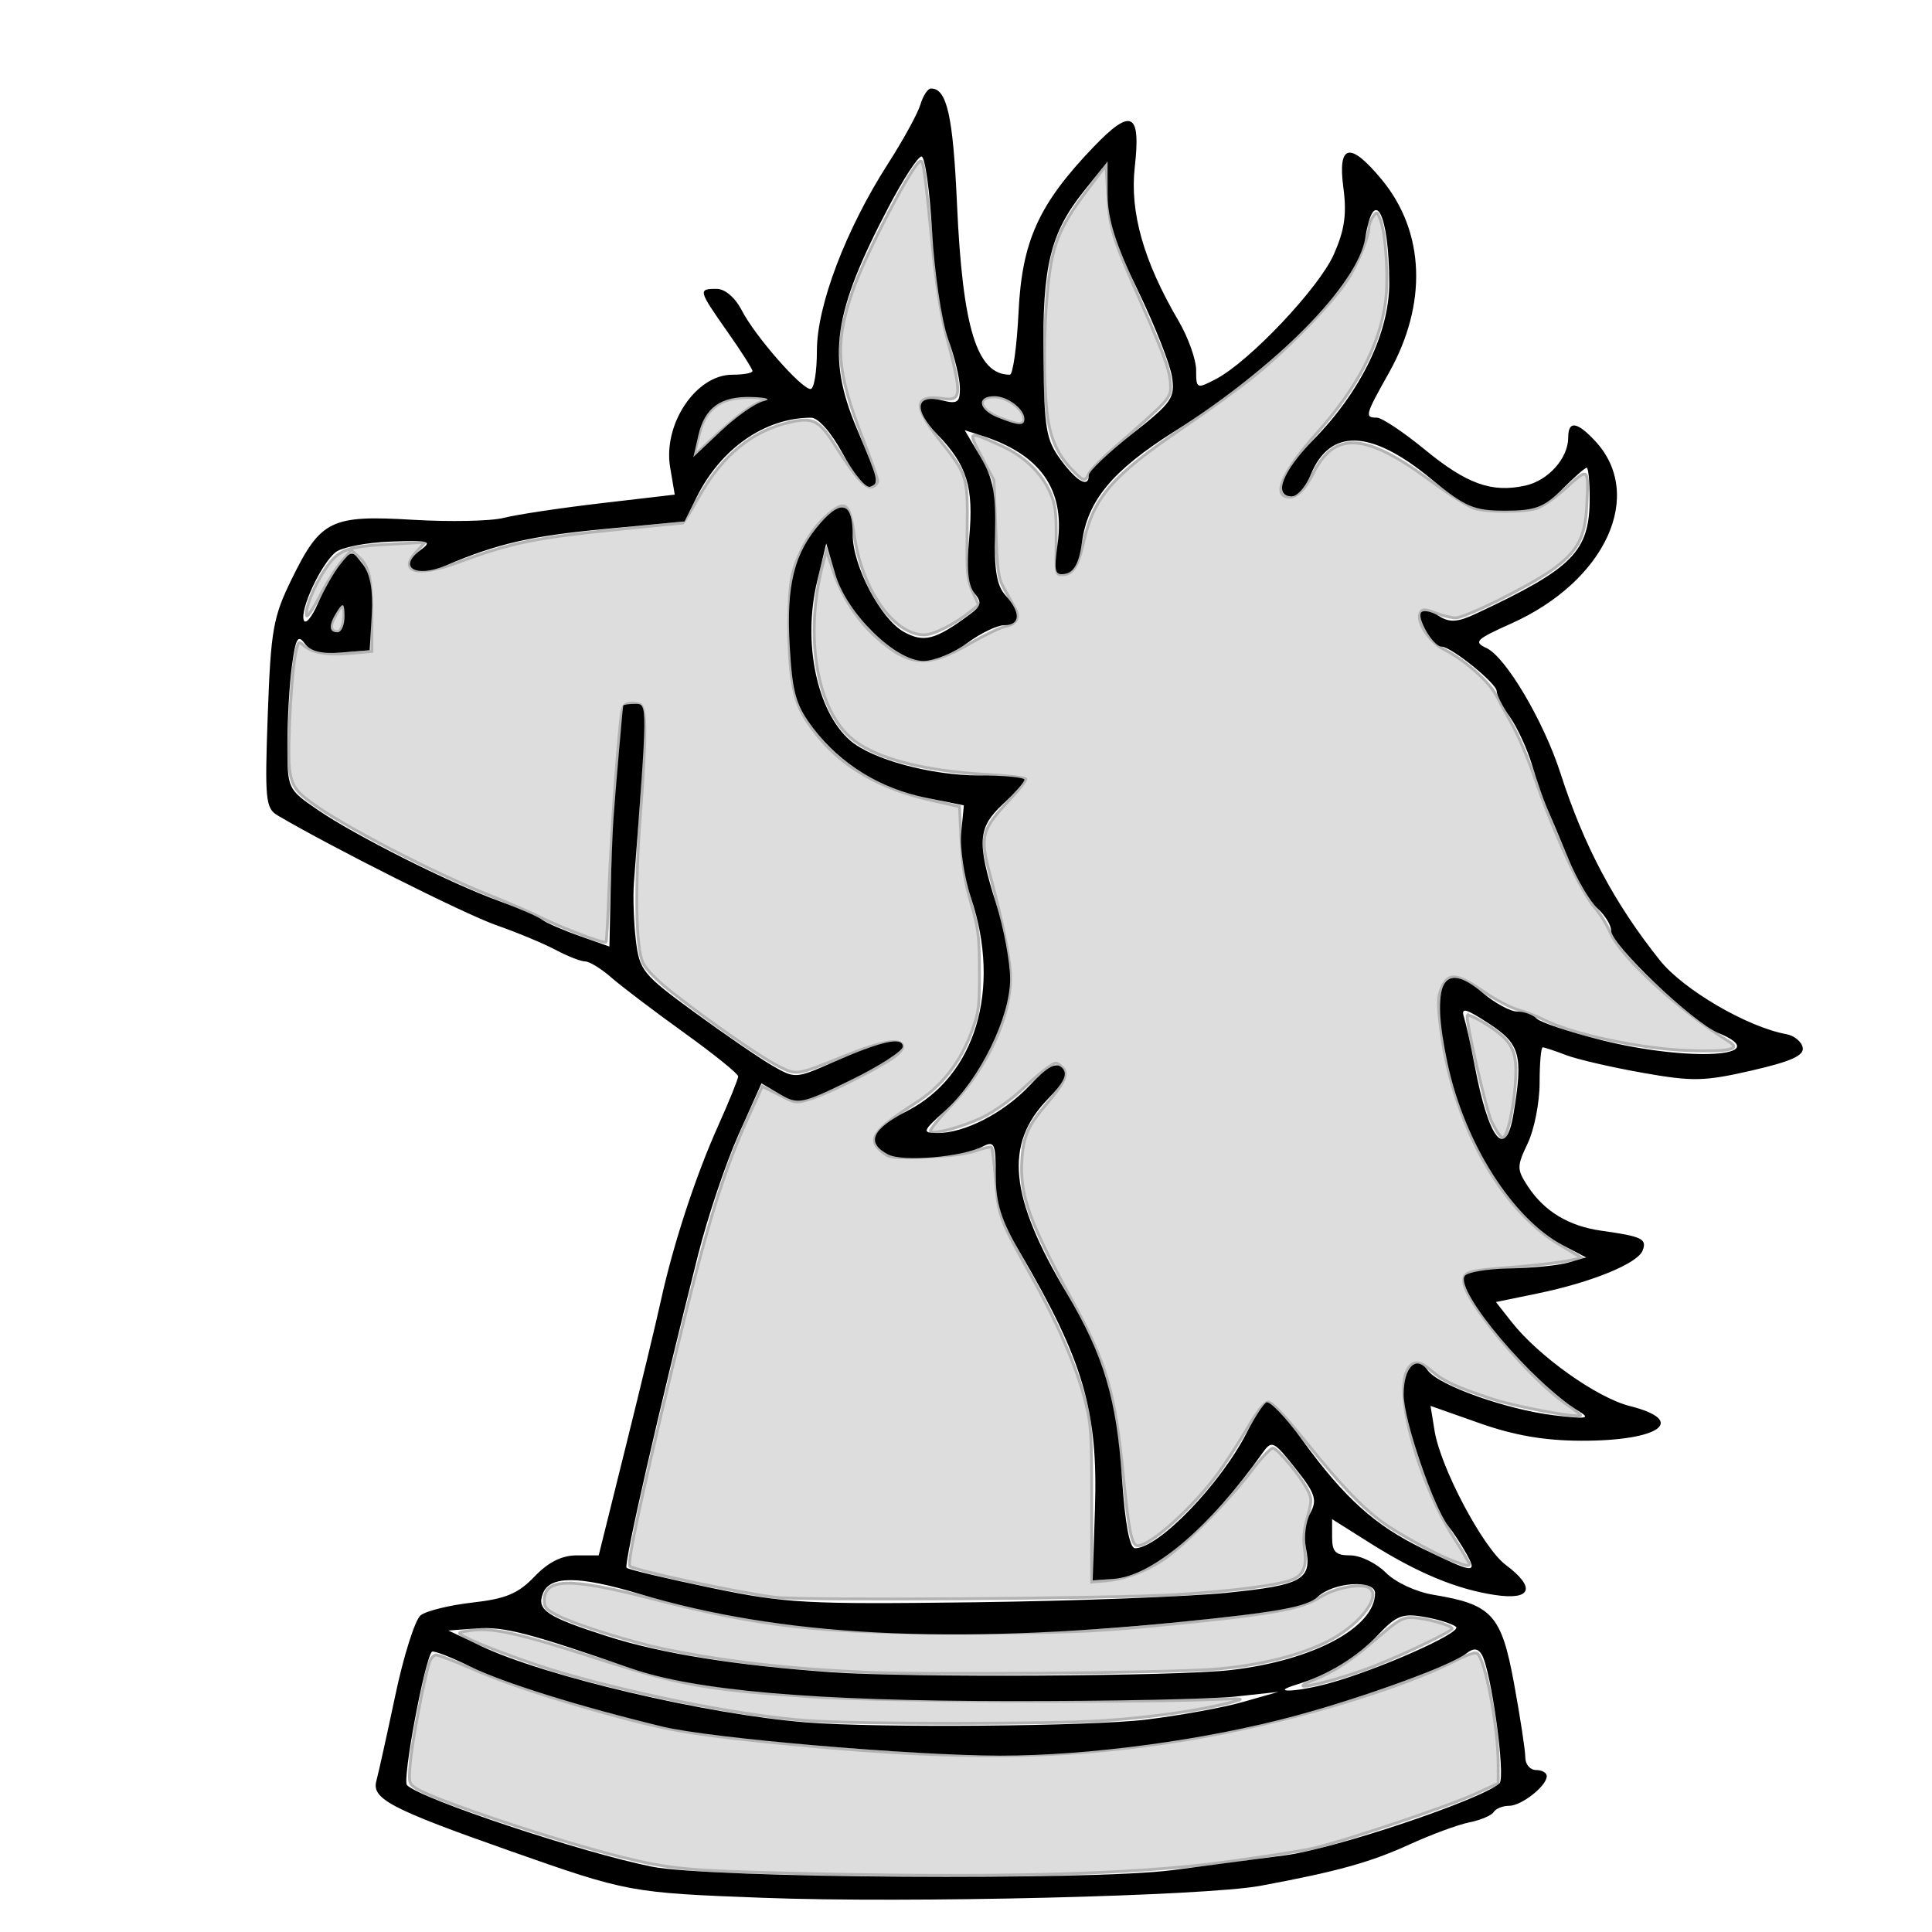
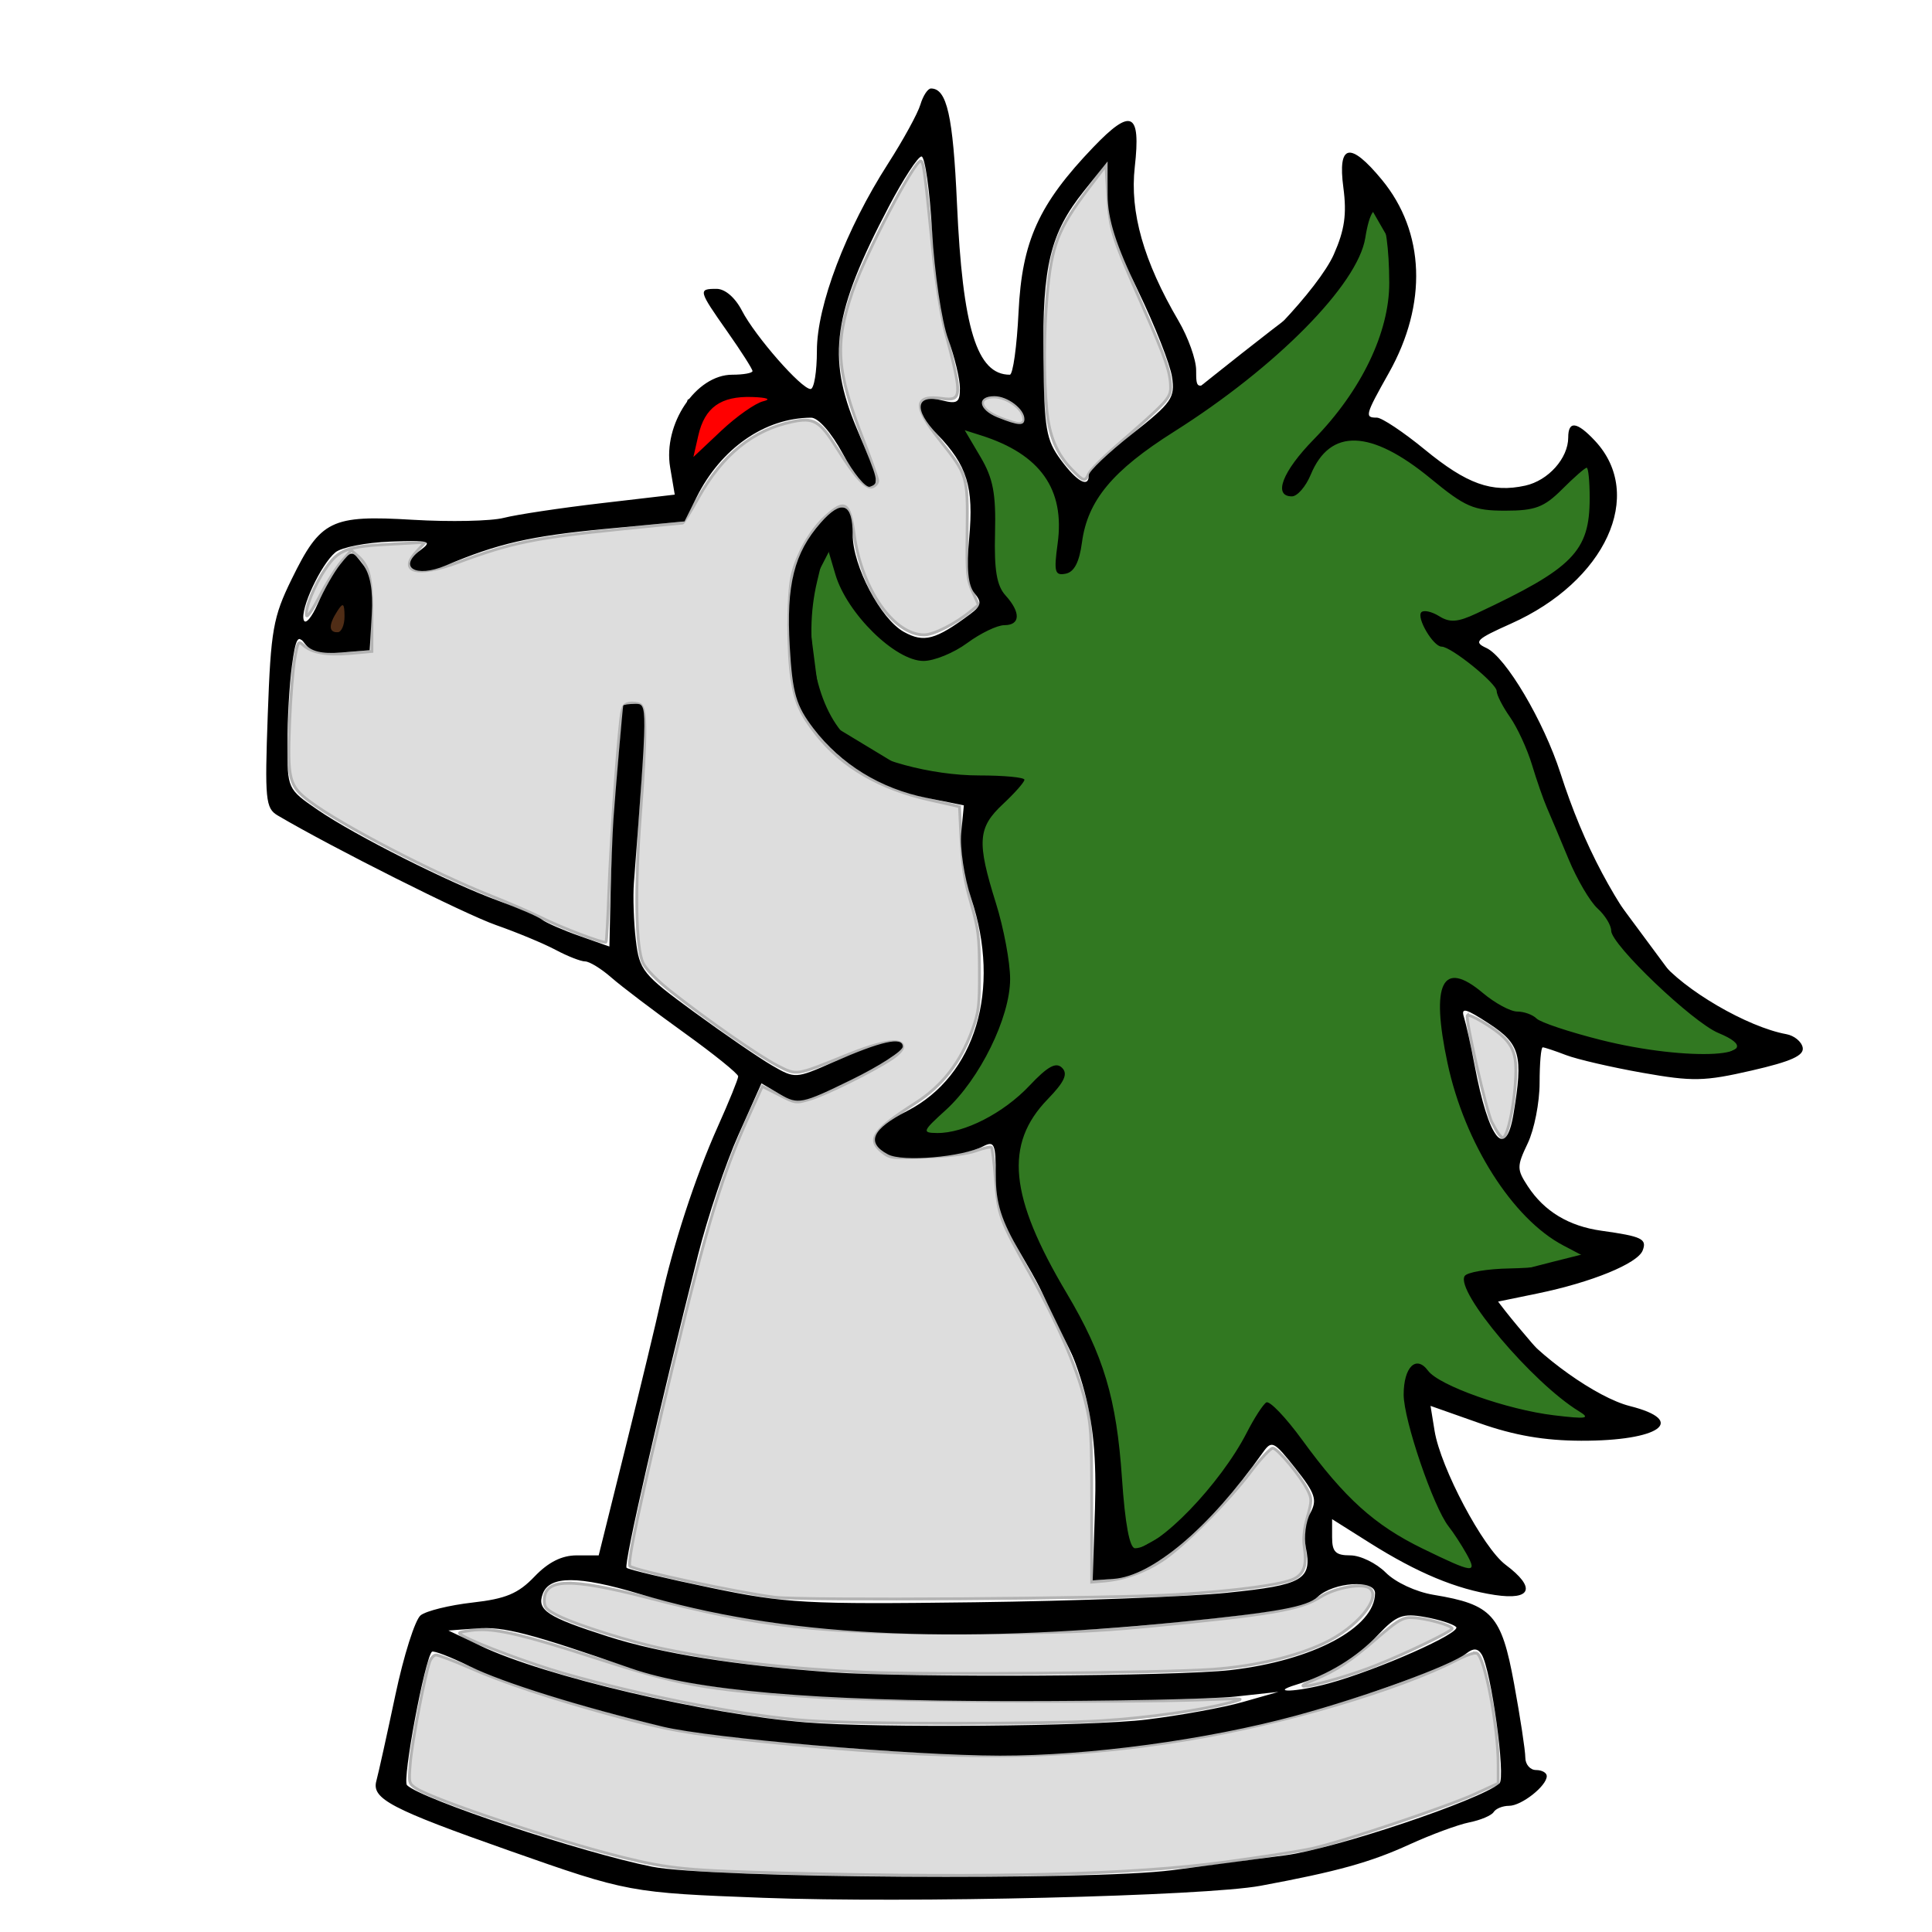
<svg xmlns="http://www.w3.org/2000/svg" id="svg3370" version="1.1" width="270" height="270">
  <defs id="defs3374">
    </defs>
  <path style="fill:#dddddd;fill-opacity:1;stroke:#b3b3b3;stroke-width:0.401;stroke-miterlimit:4;stroke-opacity:1;stroke-dasharray:none" d="m 128.659,22.506 c -0.929,0 -7.792,13.137 -9.531,18.25 -2.502,7.354 -2.253,10.963 1.469,20.594 1.126,2.914 2.062,5.529 2.062,5.844 0,0.315 -0.333,0.696 -0.719,0.844 -0.875,0.336 -2.39,-1.289 -5,-5.438 -2.385,-3.791 -3.203,-4.295 -6.25,-3.656 -5.456,1.144 -9.737,4.611 -13.094,10.625 -1.076,1.927 -2.067,3.531 -2.219,3.531 -0.152,0 -3.878,0.366 -8.281,0.812 -12.379,1.255 -15.553,1.892 -23,4.656 -5.79,2.149 -8.581,1.394 -5.812,-1.562 l 1.125,-1.219 -4.625,0.25 c -6.321,0.321 -7.459,0.729 -9.312,3.469 -1.552,2.294 -2.91,5.677 -2.625,6.531 0.09,0.271 0.94,-0.984 1.875,-2.781 0.935,-1.797 2.296,-3.964 3.031,-4.812 l 1.344,-1.531 0.906,0.781 c 1.61,1.432 1.969,3.059 1.969,8.375 l 0,4.969 -3.094,0.281 c -3.267,0.276 -5.344,-0.113 -6.531,-1.188 -0.657,-0.595 -0.729,-0.465 -1.156,1.906 -0.251,1.391 -0.58,5.428 -0.719,8.969 -0.311,7.94 -0.084,8.834 2.812,11 4.464,3.339 17.224,9.979 25.469,13.25 2.273,0.902 5.363,2.232 6.844,2.969 2.948,1.466 8.834,3.697 9.094,3.438 0.09,-0.09 0.264,-3.326 0.406,-7.188 0.246,-6.682 1.137,-19.498 1.656,-23.938 0.204,-1.748 0.376,-2.101 1.156,-2.25 0.508,-0.097 1.21,-0.01 1.562,0.188 0.844,0.472 0.874,4.142 0.031,15.313 -0.792,10.499 -0.656,18.687 0.375,20.812 0.44,0.906 1.985,2.458 3.938,4 4.919,3.884 12.304,9.036 14.875,10.344 2.696,1.371 2.507,1.397 9.5,-1.438 4.919,-1.994 7.735,-2.46 7.969,-1.312 0.079,0.387 -0.513,1.076 -1.531,1.75 -2.669,1.767 -9.198,4.997 -11.406,5.656 -1.998,0.597 -2.038,0.592 -4.344,-0.594 l -2.344,-1.188 -1.5,3.281 c -4.071,8.869 -6.09,15.437 -11.063,36.031 -4.403,18.234 -6.355,27.364 -5.938,27.75 0.654,0.604 15.053,3.683 20.281,4.344 3.786,0.479 47.009,0.191 56.094,-0.375 8.43,-0.526 14.865,-1.389 16.469,-2.219 1.386,-0.717 1.775,-1.946 1.406,-4.406 -0.181,-1.207 -0.025,-2.603 0.438,-4.25 0.629,-2.241 0.611,-2.549 0.031,-3.719 -0.964,-1.945 -4.222,-5.875 -4.875,-5.875 -0.318,0 -1.72,1.491 -3.094,3.312 -3.146,4.172 -9.498,10.511 -12.406,12.406 -2.442,1.591 -5.223,2.587 -8,2.844 l -1.812,0.156 0,-10.875 c 0,-9.994 -0.069,-11.15 -0.906,-14.438 -1.225,-4.81 -3.896,-10.964 -7.562,-17.5 -4.393,-7.831 -4.594,-8.406 -4.969,-13.375 -0.18,-2.386 -0.44,-4.44 -0.562,-4.562 -0.123,-0.123 -1.095,0.09 -2.156,0.469 -1.25,0.446 -3.686,0.743 -6.938,0.875 -4.718,0.192 -5.087,0.168 -6.125,-0.656 -2.246,-1.784 -1.391,-3.051 4.625,-6.906 3.698,-2.37 6.247,-5.641 7.875,-10.094 0.953,-2.607 1.044,-3.435 1.031,-8.312 -0.012,-4.764 -0.133,-5.908 -1.156,-9.438 -0.869,-2.997 -1.236,-5.216 -1.406,-8.781 l -0.219,-4.781 -4.188,-0.938 c -6.887,-1.542 -12.206,-4.611 -15.75,-9.094 -2.28,-2.884 -2.99,-4.514 -3.5,-7.813 -0.574,-3.711 -0.573,-11.511 0,-14.25 0.617,-2.947 2.555,-6.436 4.625,-8.344 2.798,-2.579 3.449,-2.173 4.094,2.469 1.058,7.615 5.534,13.981 9.781,13.969 1.328,-0.004 4.349,-1.534 6.469,-3.281 l 1.125,-0.906 -0.844,-1.875 c -0.738,-1.668 -0.823,-2.577 -0.75,-8.438 0.096,-7.694 0.088,-7.799 -3.844,-12.75 -3.715,-4.677 -3.612,-6.328 0.375,-5.781 2.763,0.379 2.801,-0.346 0.469,-9.156 -0.644,-2.432 -1.351,-7 -1.875,-12.25 -1.042,-10.439 -1.22,-11.781 -1.625,-11.781 z m 25.906,0.594 -2.531,3.344 c -4.204,5.586 -5.069,7.866 -5.688,14.719 -0.466,5.161 -0.502,11.503 -0.062,16.094 0.356,3.718 1.4,6.182 3.5,8.344 1.651,1.7 1.846,1.77 2.375,0.594 0.218,-0.485 1.936,-2.215 3.812,-3.844 7.113,-6.171 7.627,-6.73 7.625,-8.188 -0.004,-2.108 -0.677,-4.054 -3.906,-11.375 -4.327,-9.809 -4.59,-10.67 -4.875,-15.469 l -0.25,-4.219 z m 37.75,6.688 c -0.112,0.046 -0.231,0.219 -0.438,0.5 -0.315,0.429 -0.562,1.104 -0.562,1.469 0,1.353 -1.62,5.262 -3.094,7.5 -2.064,3.135 -8.33,9.575 -12.969,13.312 -2.098,1.69 -6.619,4.967 -10.031,7.281 -9.842,6.673 -12.392,9.644 -13.812,16.031 -0.731,3.285 -1.504,4.438 -2.938,4.438 -0.942,0 -0.924,-0.009 -0.875,-4.75 0.042,-4.069 -0.101,-5.066 -0.844,-6.75 -1.211,-2.747 -3.641,-5.08 -6.781,-6.5 -4.779,-2.161 -4.723,-2.205 -2.781,1.531 l 1.719,3.281 0.25,6.688 c 0.226,6.04 0.325,6.894 1.188,8.469 0.526,0.961 1.225,2.189 1.531,2.75 0.707,1.295 0.2,2.196 -1.438,2.531 -0.663,0.136 -2.866,1.198 -4.906,2.375 -5.87,3.388 -8.407,3.236 -13,-0.812 -2.628,-2.317 -4.887,-5.758 -6.062,-9.25 l -0.969,-2.906 -0.438,1.594 c -2.759,10.247 -0.943,20.9 4.281,24.906 3.395,2.603 9.881,4.272 18.469,4.75 2.922,0.163 5.417,0.44 5.531,0.625 0.114,0.185 -0.973,1.575 -2.406,3.094 -3.76,3.985 -4.009,5.003 -2.625,10.156 1.879,6.994 2.887,11.989 2.906,14.438 0.044,5.582 -3.172,12.541 -8.25,17.906 -1.764,1.864 -3.085,3.508 -2.938,3.656 0.484,0.484 4.624,-0.648 7.375,-2 1.485,-0.73 3.871,-2.406 5.312,-3.75 2.619,-2.442 4.345,-3.781 4.875,-3.781 0.156,0 0.568,0.286 0.906,0.625 0.852,0.852 0.305,2.115 -2.125,4.938 -2.678,3.111 -3.349,4.614 -3.562,7.906 -0.321,4.94 0.98,8.612 7,19.656 4.88,8.953 6.008,12.769 7.188,24.688 0.756,7.641 1.158,9.625 2,9.625 1.807,0 7.683,-5.291 11.219,-10.094 1.003,-1.363 2.817,-4.155 4.031,-6.219 1.564,-2.658 2.456,-3.75 3,-3.75 0.505,0 2.348,1.958 5.375,5.719 4.614,5.734 7.469,8.748 10.469,11 1.982,1.487 7.333,4.436 9.812,5.406 2.031,0.795 2.438,0.871 2.438,0.5 0,-0.137 -0.999,-1.827 -2.219,-3.75 -4.842,-7.637 -8.248,-19.826 -6.5,-23.281 0.732,-1.447 1.724,-1.45 3.375,0 1.665,1.462 3.664,2.386 8.719,4.031 3.207,1.044 11.781,2.626 12.156,2.25 0.082,-0.082 -0.854,-0.824 -2.062,-1.656 -5.15,-3.547 -14.25,-14.443 -14.25,-17.062 0,-1.401 0.307,-1.497 7.094,-2.031 2.825,-0.222 6.104,-0.607 7.281,-0.844 l 2.125,-0.438 -2.969,-1.75 c -8.46,-4.952 -15.255,-17.347 -16.812,-30.688 -0.382,-3.271 -0.359,-4.022 0.188,-5.312 0.913,-2.158 2.153,-2.035 5.906,0.562 1.64,1.135 3.819,2.265 4.812,2.531 0.994,0.267 2.523,0.865 3.406,1.312 4.172,2.113 13.704,4.142 20.469,4.375 5.489,0.189 7.257,-0.18 5.656,-1.188 -7.295,-4.589 -15.202,-11.847 -16.688,-15.312 -0.461,-1.076 -1.372,-2.562 -2.031,-3.312 -2.085,-2.375 -5.786,-10.352 -8.688,-18.75 -0.77,-2.229 -2.024,-5.221 -2.812,-6.656 -0.789,-1.435 -1.884,-3.444 -2.406,-4.438 -1.01,-1.923 -4.441,-4.954 -7.188,-6.344 -2.231,-1.128 -4.12,-4.076 -3.375,-5.281 0.273,-0.441 0.651,-0.426 2.094,0.125 0.965,0.369 2.212,0.688 2.781,0.688 1.381,0 10.33,-4.449 13.469,-6.688 3.562,-2.54 4.663,-4.53 4.875,-8.969 0.258,-5.405 0.284,-5.394 -2.875,-2.531 -1.601,1.451 -3.355,2.666 -4.219,2.906 -1.901,0.528 -6.662,0.528 -8.562,0 -0.812,-0.226 -3.673,-2.033 -6.344,-4 -9.03,-6.652 -13.285,-6.861 -16.281,-0.812 -0.999,2.017 -2.205,3.219 -3.25,3.219 -2.524,0 -1.069,-3.492 3.719,-8.844 5.726,-6.401 8.883,-12.418 9.688,-18.469 0.438,-3.298 0.053,-9.463 -0.719,-11.438 -0.283,-0.724 -0.408,-1.014 -0.594,-0.938 z m -53.781,25.688 c -1.042,0.122 -1.463,0.626 -1.094,1.312 0.429,0.797 1.721,1.501 3.969,2.188 0.924,0.282 1.209,0.298 1.5,0.062 0.198,-0.16 0.217,-0.25 0.156,-0.656 -0.227,-1.516 -2.736,-3.117 -4.531,-2.906 z m -33.75,0.062 c -1.105,-0.002 -2.262,0.146 -3.031,0.375 -1.806,0.539 -3.087,1.834 -3.75,3.812 -0.213,0.636 -0.969,3.651 -0.969,3.875 0,0.036 0.245,-0.164 0.562,-0.469 4.863,-4.667 7.334,-6.58 9.156,-7.125 0.236,-0.071 0.39,-0.172 0.344,-0.219 -0.047,-0.047 -0.619,-0.129 -1.25,-0.188 -0.337,-0.031 -0.694,-0.062 -1.062,-0.062 z m -56.969,29.188 c -0.038,0.025 -0.094,0.069 -0.156,0.125 -0.3,0.272 -1.119,1.775 -1.281,2.344 -0.149,0.523 0.027,0.928 0.438,1.031 0.492,0.124 0.655,0.023 0.938,-0.562 0.273,-0.565 0.401,-2.054 0.25,-2.656 -0.067,-0.265 -0.074,-0.357 -0.188,-0.281 z M 205.065,141.913 c -0.335,0.335 2.655,13.393 3.406,14.875 0.336,0.662 0.78,1.443 1,1.719 0.22,0.276 0.456,0.5 0.531,0.5 0.731,0 1.788,-5.26 1.844,-9.25 0.046,-3.304 -0.918,-4.693 -4.812,-7.031 -0.956,-0.574 -1.836,-0.945 -1.969,-0.812 z M 79.19,221.256 c -2.231,0.061 -3.125,0.864 -3.125,2.406 0,0.999 0.285,1.305 1.906,2.125 2.593,1.312 10.322,3.741 14.969,4.688 8.51,1.733 17.269,2.74 27.906,3.219 8.652,0.389 41.437,0.116 48.656,-0.406 5.931,-0.429 11.543,-1.756 15.562,-3.656 4.571,-2.161 8.015,-6.295 6.375,-7.656 -0.961,-0.797 -4.769,-0.137 -6.875,1.188 -2.854,1.796 -6.95,2.495 -24.375,4.156 -7.618,0.726 -12.01,0.882 -25.094,0.906 -20.864,0.038 -28.483,-0.816 -44.656,-4.969 -5.432,-1.395 -9.019,-2.061 -11.25,-2 z m 117.625,4.812 c -1.036,0.112 -1.864,0.708 -4.344,2.844 -3.842,3.309 -5.722,4.54 -8.781,5.812 -4.973,2.068 2.653,0.34 8.406,-1.906 4.212,-1.644 10.844,-4.839 10.844,-5.219 0,-0.473 -3.929,-1.531 -5.656,-1.531 -0.161,0 -0.321,-0.016 -0.469,0 z m -129.875,1.688 c -0.397,0.013 -0.763,0.04 -1.125,0.094 -1.916,0.287 -1.943,0.301 -0.969,0.844 2.042,1.137 9.323,3.841 13.906,5.156 11.432,3.28 25.743,6.044 34.344,6.625 7.313,0.494 33.261,0.485 40.875,0 6.605,-0.42 13.874,-1.446 18.062,-2.562 2.144,-0.572 2.028,-0.585 -3.656,-0.375 -12.156,0.45 -45.782,0.205 -54.969,-0.406 -15.133,-1.008 -18.455,-1.633 -30.906,-5.656 -8.872,-2.867 -12.785,-3.812 -15.562,-3.719 z m 139.281,3.25 c -0.069,-9.2e-4 -0.158,0.013 -0.25,0.031 -0.554,0.109 -1.532,0.501 -2.5,1 -7.875,4.056 -23.993,8.82 -37.281,11.031 -17.912,2.98 -33.458,3.058 -60.219,0.25 -9.791,-1.027 -13.172,-1.652 -20.5,-3.656 -8.47,-2.316 -15.082,-4.511 -19.844,-6.594 -2.261,-0.989 -4.383,-1.781 -4.688,-1.781 -0.305,0 -0.685,0.408 -0.875,0.906 -0.643,1.69 -2.468,11.126 -2.719,14.094 -0.241,2.849 -0.21,2.975 0.781,3.625 2.497,1.636 19.543,7.338 28.781,9.625 6.627,1.64 9.154,1.899 23.688,2.25 28.517,0.689 47.626,0.197 60.625,-1.562 4.968,-0.673 10.406,-1.515 12.062,-1.875 4.292,-0.934 19.283,-5.962 22.969,-7.688 l 3.125,-1.438 0,-2.594 c 0,-5.408 -1.881,-15.164 -3,-15.594 -0.038,-0.014 -0.087,-0.03 -0.156,-0.031 z" id="path3386" />
+   <path style="fill:#502d16;stroke:#000000;stroke-width:1px;stroke-linecap:butt;stroke-linejoin:miter;stroke-opacity:1" d="m 49.114,80.64 0.852,8.233 -7.097,0 4.258,-6.814" id="path2828" />
+   <path style="fill:#ff0000;stroke:#000000;stroke-width:1px;stroke-linecap:butt;stroke-linejoin:miter;stroke-opacity:1" d="m 97.093,68.148 c 0,-1.136 7.949,-9.653 7.949,-9.653 l 6.814,-2.271 -8.517,-2.839 -6.814,2.839 -1.419,5.678" id="path2830" />
+   <path style="fill:#317821;stroke:#000000;stroke-width:1px;stroke-linecap:butt;stroke-linejoin:miter;stroke-opacity:1;fill-opacity:1" d="m 177.153,199.025 -11.64,14.479 -10.788,5.962 c 0,0 -1.419,-22.428 -1.419,-23.564 0,-1.136 -9.369,-19.305 -9.369,-20.441 0,-1.136 -3.691,-11.356 -3.691,-12.775 0,-1.419 0,-5.394 0,-5.394 l -12.492,3.123 -1.419,-2.271 9.085,-8.801 c 0,0 3.975,-12.208 3.975,-13.343 0,-1.136 -3.691,-13.343 -3.691,-13.343 l 1.136,-11.924 -10.22,-2.555 -12.208,-7.381 -2.271,-17.602 5.11,-9.936 1.419,8.233 8.233,8.801 4.826,-0.284 8.233,-4.542 -2.839,-4.542 -0.568,-13.343 -5.962,-10.504 14.195,4.826 5.678,8.801 6.814,-7.665 c 0,0 23.847,-19.305 24.983,-19.589 1.136,-0.284 7.665,-11.072 7.381,-12.208 -0.284,-1.136 0,-6.53 0,-6.53 l 6.53,11.356 -3.407,15.614 -4.258,7.949 9.085,3.691 11.64,7.381 c 0,0 6.246,-3.407 7.949,-3.691 1.703,-0.284 4.542,-3.123 4.542,-3.123 0,0 2.839,5.11 2.555,6.814 -0.284,1.703 -3.975,9.085 -3.975,9.085 l -11.072,7.381 c 0,0 -4.826,0.284 -4.826,1.703 0,1.419 8.801,10.788 8.801,10.788 l 9.369,22.428 11.356,15.331 12.208,7.949 -7.949,3.975 -15.614,-2.555 -19.021,-6.814 1.136,12.492 11.072,18.169 10.22,3.975 c 0,0 -17.318,4.258 -18.453,4.826 -1.136,0.568 9.369,12.208 9.369,12.208 l 11.356,7.949 -14.763,-0.568 -15.331,-5.394 2.271,10.22 5.394,11.072 c 0,0 6.53,7.097 4.826,6.814 -1.703,-0.284 -10.22,-2.271 -10.22,-2.271 l -12.208,-7.665" id="path3608" />
  <path style="fill:#000000" d="m 106.664,265.223 c -18.646,-0.705 -18.915,-0.755 -35.5,-6.594 -16.521,-5.816 -19.243,-7.242 -18.571,-9.727 0.303,-1.12 1.502,-6.536 2.664,-12.036 1.163,-5.5 2.75,-10.505 3.527,-11.123 0.777,-0.618 4.035,-1.419 7.24,-1.782 4.671,-0.528 6.39,-1.248 8.67,-3.627 1.942,-2.027 3.816,-2.968 5.91,-2.968 l 3.066,0 3.789,-15.25 c 2.084,-8.387 4.278,-17.5 4.877,-20.25 1.7,-7.812 4.833,-17.408 7.963,-24.388 1.576,-3.514 2.865,-6.688 2.865,-7.054 0,-0.366 -3.41,-3.117 -7.577,-6.112 -4.168,-2.995 -8.733,-6.458 -10.146,-7.696 -1.413,-1.238 -3.065,-2.253 -3.673,-2.256 -0.607,-0.003 -2.454,-0.727 -4.104,-1.607 -1.65,-0.881 -5.408,-2.444 -8.35,-3.474 -4.385,-1.535 -22.885,-10.824 -30.507,-15.318 -1.699,-1.001 -1.816,-2.204 -1.385,-14.132 0.427,-11.79 0.745,-13.596 3.329,-18.873 4.06,-8.293 5.499,-8.998 16.956,-8.314 5.2,0.31 10.917,0.188 12.705,-0.271 1.788,-0.459 7.894,-1.378 13.569,-2.041 l 10.317,-1.205 -0.643,-3.804 c -1.022,-6.047 3.608,-12.954 8.682,-12.954 1.554,0 2.826,-0.23 2.826,-0.51 0,-0.281 -1.575,-2.751 -3.5,-5.49 -4.08,-5.805 -4.13,-6 -1.526,-6 1.191,0 2.602,1.214 3.557,3.06 1.849,3.575 8.302,10.94 9.585,10.94 0.486,0 0.884,-2.413 0.884,-5.362 0,-6.309 4.051,-16.958 9.943,-26.138 2.118,-3.3 4.153,-7.013 4.521,-8.25 0.368,-1.238 1.035,-2.25 1.48,-2.25 2.223,0 3.081,3.8 3.632,16.088 0.781,17.433 2.782,23.912 7.383,23.912 0.438,0 0.987,-3.938 1.221,-8.75 0.483,-9.937 2.816,-15.08 10.466,-23.064 5.299,-5.531 6.645,-4.883 5.778,2.78 -0.715,6.323 1.234,13.181 6.111,21.504 1.355,2.313 2.464,5.415 2.464,6.893 0,2.613 0.076,2.648 2.75,1.253 4.678,-2.44 14.412,-12.729 16.492,-17.431 1.511,-3.417 1.826,-5.617 1.334,-9.329 -0.814,-6.134 0.928,-6.493 5.376,-1.107 6.03,7.3 6.399,17.36 0.99,26.985 -3.333,5.931 -3.423,6.265 -1.685,6.265 0.691,0 3.706,2.009 6.699,4.464 5.879,4.823 9.348,6.067 14.042,5.036 3.214,-0.706 6.001,-3.829 6.001,-6.723 0,-2.392 1.222,-2.238 3.752,0.473 7.032,7.533 1.467,19.632 -11.745,25.536 -4.887,2.184 -5.275,2.566 -3.45,3.403 2.701,1.238 8.015,10.22 10.361,17.509 3.264,10.143 7.561,18.226 13.903,26.154 3.287,4.109 12.214,9.318 17.669,10.31 1.094,0.199 2.119,1.04 2.279,1.868 0.216,1.119 -1.618,1.945 -7.127,3.211 -6.64,1.526 -8.241,1.559 -15.279,0.313 -4.324,-0.766 -9.128,-1.878 -10.677,-2.473 -1.548,-0.595 -3.011,-1.081 -3.25,-1.081 -0.239,0 -0.435,2.235 -0.435,4.966 0,2.731 -0.745,6.528 -1.656,8.438 -1.543,3.235 -1.542,3.646 0.014,6.02 2.295,3.502 5.717,5.568 10.286,6.207 5.654,0.791 6.381,1.139 5.762,2.753 -0.702,1.829 -7.125,4.456 -14.709,6.017 l -5.803,1.194 2.197,2.793 c 3.763,4.784 11.924,10.587 16.515,11.743 8.14,2.05 4.176,4.88 -6.789,4.848 -5.144,-0.015 -9.356,-0.741 -14.188,-2.446 l -6.872,-2.425 0.565,3.483 c 0.838,5.163 6.778,16.367 9.929,18.726 4.268,3.196 3.629,4.991 -1.5,4.219 -5.372,-0.809 -10.816,-3.076 -17.5,-7.289 l -5.25,-3.309 0,2.531 c 0,2.045 0.489,2.531 2.545,2.531 1.4,0 3.627,1.082 4.949,2.403 1.382,1.382 4.231,2.705 6.705,3.113 8.163,1.347 9.465,2.785 11.231,12.406 0.866,4.717 1.573,9.364 1.572,10.327 -0.001,0.963 0.673,1.75 1.498,1.75 0.825,0 1.5,0.38 1.5,0.845 0,1.375 -3.526,4.155 -5.27,4.155 -0.887,0 -1.854,0.392 -2.15,0.871 -0.296,0.479 -1.83,1.129 -3.409,1.445 -1.579,0.316 -5.349,1.708 -8.377,3.093 -5.444,2.49 -10.092,3.779 -20.794,5.767 -7.763,1.442 -49.286,2.446 -69.5,1.682 z m 57.209,-3.869 c 4.285,-0.557 11.391,-1.493 15.791,-2.081 6.994,-0.935 27.1,-7.68 29.88,-10.025 0.921,-0.777 -1.159,-15.905 -2.48,-18.044 -0.523,-0.847 -1.145,-0.901 -2.074,-0.181 -2.279,1.767 -13.996,6.054 -23.864,8.731 -12.495,3.389 -28.944,5.615 -41.386,5.599 -12.342,-0.015 -40.391,-2.427 -47.128,-4.053 -11.581,-2.795 -22.281,-6.137 -26.911,-8.407 -2.73,-1.338 -5.134,-2.263 -5.342,-2.055 -1.006,1.006 -4.17,17.952 -3.481,18.641 1.939,1.939 24.543,9.459 34.253,11.395 8.078,1.611 61.329,1.962 72.743,0.479 z m -3.667,-21.041 c 4.698,-0.576 10.773,-1.683 13.5,-2.46 l 4.958,-1.412 -6,0.656 c -3.3,0.361 -17.475,0.647 -31.5,0.635 -27.432,-0.023 -43.985,-1.455 -53,-4.587 -14.146,-4.914 -17.752,-5.85 -21.487,-5.575 l -4.013,0.296 4.5,2.146 c 8.911,4.249 31.562,9.574 45.5,10.696 9.951,0.801 39.812,0.553 47.542,-0.395 z m 25.458,-5.049 c 6.878,-1.876 18.69,-7.112 17.825,-7.901 -0.454,-0.415 -2.425,-1.038 -4.38,-1.384 -3.088,-0.547 -3.941,-0.223 -6.5,2.468 -3.037,3.195 -7.066,5.655 -11.439,6.985 -3.936,1.197 0.031,1.049 4.494,-0.168 z m -13.682,-1.87 c 11.505,-1.323 20.182,-5.945 20.182,-10.751 0,-1.927 -5.782,-1.559 -8.002,0.51 -1.504,1.402 -5.649,2.16 -19.208,3.514 -32.332,3.23 -55.743,2.009 -75.677,-3.944 -8.431,-2.518 -12.45,-2.526 -13.41,-0.025 -0.89,2.319 0.545,3.265 9.099,6.004 7.413,2.373 17.875,4.048 31.199,4.995 10.856,0.772 48.24,0.569 55.818,-0.302 z m -0.443,-10.809 c 10.549,-1.074 11.854,-1.824 10.959,-6.3 -0.294,-1.471 -0.015,-3.646 0.62,-4.834 0.993,-1.855 0.7,-2.734 -2.077,-6.24 -3.036,-3.833 -3.313,-3.968 -4.561,-2.213 -7.544,10.6 -15.413,17.257 -20.872,17.656 l -2.903,0.212 0.32,-10.056 c 0.435,-13.669 -1.592,-20.594 -10.463,-35.747 -2.632,-4.496 -3.398,-6.926 -3.398,-10.785 0,-4.419 -0.198,-4.88 -1.75,-4.085 -2.957,1.515 -11.292,2.222 -13.331,1.131 -3.081,-1.649 -2.246,-3.518 2.712,-6.072 9.527,-4.906 13.157,-16.975 8.931,-29.697 -0.969,-2.917 -1.596,-7.037 -1.394,-9.155 l 0.367,-3.851 -5.219,-1.048 c -6.428,-1.291 -11.983,-4.697 -15.781,-9.677 -2.46,-3.225 -2.951,-4.92 -3.331,-11.489 -0.499,-8.617 0.613,-13.055 4.328,-17.277 2.938,-3.338 4.468,-2.771 4.468,1.655 0,4.392 3.91,11.809 7.171,13.605 2.793,1.537 4.421,1.1 9.227,-2.476 1.58,-1.176 1.683,-1.672 0.613,-2.962 -0.89,-1.072 -1.114,-3.437 -0.73,-7.68 0.649,-7.162 -0.272,-10.159 -4.455,-14.497 -3.373,-3.498 -3.035,-5.678 0.735,-4.732 2.071,0.52 2.437,0.256 2.424,-1.746 -0.008,-1.297 -0.75,-4.383 -1.65,-6.858 -0.899,-2.475 -1.905,-9.225 -2.235,-15 -0.33,-5.775 -0.998,-10.5 -1.485,-10.5 -0.487,0 -2.541,3.15 -4.564,7 -7.81,14.86 -8.694,20.965 -4.489,31 3.133,7.478 3.175,7.662 1.861,8.151 -0.592,0.22 -2.308,-1.861 -3.812,-4.625 -1.62,-2.977 -3.423,-5.023 -4.423,-5.02 -6.454,0.021 -12.59,4.284 -16,11.114 l -1.688,3.38 -11,1.046 C 74.084,74.919 69.595,75.947 62.267,79.04 c -4.156,1.754 -6.7,0.234 -3.55,-2.121 1.767,-1.321 1.381,-1.434 -4.183,-1.226 -3.371,0.126 -6.817,0.8 -7.658,1.497 -2.032,1.686 -4.96,7.955 -4.424,9.472 0.234,0.663 1.117,-0.37 1.962,-2.295 0.845,-1.925 2.259,-4.4 3.143,-5.5 1.607,-2 1.607,-2 3.15,0 1.036,1.342 1.447,3.645 1.25,7 l -0.293,5 -3.96,0.323 c -2.74,0.223 -4.315,-0.163 -5.113,-1.254 -0.951,-1.3 -1.265,-0.761 -1.79,3.067 -0.35,2.554 -0.637,7.485 -0.637,10.956 0,6.302 0.007,6.317 4.25,9.23 5.172,3.55 18.436,10.223 25.25,12.703 2.75,1.001 5.489,2.186 6.086,2.634 0.597,0.448 2.96,1.475 5.25,2.283 l 4.164,1.469 0.162,-7.206 c 0.089,-3.963 0.275,-8.781 0.412,-10.706 0.295,-4.15 1.267,-15.392 1.36,-15.75 0.036,-0.138 0.802,-0.25 1.702,-0.25 1.696,0 1.696,-0.052 -0.209,25 -0.146,1.925 -0.026,5.525 0.267,8 0.504,4.256 0.947,4.803 8.169,10.082 4.2,3.07 9.091,6.425 10.87,7.456 3.2,1.854 3.287,1.849 8.5,-0.441 6.73,-2.957 9.767,-3.641 9.767,-2.201 0,0.621 -3.263,2.723 -7.25,4.671 -6.856,3.349 -7.393,3.458 -9.874,2.005 l -2.624,-1.536 -3.22,7.202 c -1.771,3.961 -4.305,11.49 -5.63,16.732 -5.408,21.384 -10.427,43.338 -10.005,43.761 0.247,0.247 5.547,1.507 11.776,2.8 10.493,2.177 13.204,2.326 36.827,2.023 14.025,-0.18 29.944,-0.78 35.375,-1.333 z m 33.384,-5.469 c -0.692,-1.238 -1.806,-2.944 -2.475,-3.792 -2.13,-2.7 -6.284,-14.877 -6.284,-18.422 0,-3.862 1.753,-5.589 3.402,-3.35 1.534,2.083 11.032,5.449 17.598,6.237 4.577,0.549 5.164,0.455 3.5,-0.562 -6.494,-3.969 -17.302,-16.753 -15.977,-18.898 0.327,-0.53 3.156,-1.008 6.286,-1.062 3.13,-0.055 6.816,-0.423 8.191,-0.818 l 2.5,-0.718 -3.198,-1.681 c -7.078,-3.72 -13.791,-14.297 -16.173,-25.482 -2.389,-11.219 -0.712,-14.552 4.933,-9.802 1.7,1.431 3.867,2.601 4.815,2.601 0.948,0 2.162,0.439 2.699,0.976 0.537,0.537 4.564,1.88 8.95,2.985 12.312,3.102 24.55,2.385 16.463,-0.965 -3.608,-1.495 -14.989,-12.35 -14.989,-14.297 0,-0.764 -0.858,-2.165 -1.908,-3.115 -1.049,-0.949 -2.873,-4.057 -4.054,-6.905 -1.18,-2.848 -2.541,-6.079 -3.023,-7.179 -0.482,-1.1 -1.421,-3.8 -2.085,-6 -0.665,-2.2 -2.046,-5.194 -3.07,-6.654 -1.024,-1.46 -1.861,-3.094 -1.861,-3.631 0,-1.072 -6.366,-6.214 -7.693,-6.214 -1.174,0 -3.57,-4.071 -2.831,-4.81 0.338,-0.338 1.46,-0.087 2.494,0.559 1.48,0.924 2.585,0.843 5.205,-0.385 13.535,-6.342 15.815,-8.664 15.822,-16.114 0.002,-2.337 -0.187,-4.25 -0.419,-4.25 -0.233,0 -1.773,1.35 -3.423,3 -2.527,2.527 -3.782,3 -7.962,3 -4.403,0 -5.577,-0.506 -10.421,-4.494 -8.363,-6.885 -14.053,-7.07 -16.755,-0.544 -0.692,1.671 -1.879,3.038 -2.637,3.038 -2.668,0 -1.331,-3.48 3.061,-7.966 6.625,-6.767 10.564,-14.94 10.547,-21.886 -0.024,-9.766 -2.155,-13.75 -3.352,-6.265 -1.041,6.511 -12.434,18.053 -26.73,27.079 -8.599,5.429 -12.079,9.614 -12.863,15.472 -0.371,2.769 -1.088,4.144 -2.282,4.374 -1.518,0.292 -1.661,-0.246 -1.118,-4.21 1.041,-7.595 -2.42,-12.488 -10.689,-15.113 l -2.294,-0.728 2.204,3.735 c 1.765,2.992 2.169,5.109 2.03,10.637 -0.131,5.178 0.236,7.355 1.467,8.715 2.155,2.381 2.084,4.156 -0.165,4.156 -0.993,0 -3.331,1.125 -5.194,2.5 -1.864,1.375 -4.613,2.5 -6.11,2.5 -3.942,0 -10.697,-6.632 -12.306,-12.083 l -1.282,-4.341 -1.269,5.291 c -2.052,8.554 -0.053,18.193 4.615,22.249 3.051,2.651 11.299,4.886 18.031,4.886 3.477,0 6.322,0.269 6.322,0.599 0,0.329 -1.35,1.86 -3,3.401 -3.531,3.298 -3.672,5.274 -0.987,13.839 1.093,3.487 1.987,8.261 1.987,10.609 0,5.365 -4.245,14.006 -9,18.319 -3.262,2.959 -3.345,3.177 -1.218,3.204 3.788,0.049 9.293,-2.77 12.919,-6.615 2.555,-2.709 3.712,-3.343 4.56,-2.495 0.847,0.847 0.337,1.961 -2.013,4.387 -6.09,6.291 -5.377,13.594 2.649,27.093 5.179,8.711 6.977,14.733 7.736,25.909 0.431,6.339 1.068,9.75 1.821,9.75 3.297,0 11.91,-8.916 15.632,-16.182 1.037,-2.025 2.259,-3.913 2.715,-4.194 0.456,-0.282 2.713,2.075 5.017,5.238 5.922,8.132 10.118,11.918 16.836,15.19 7.149,3.483 7.699,3.545 6.106,0.698 z m 6.6,-61.5 c 1.349,-8.163 0.929,-9.707 -3.42,-12.554 -3.26,-2.135 -3.954,-2.318 -3.517,-0.928 0.3,0.952 0.97,3.982 1.49,6.732 1.98,10.475 4.346,13.408 5.447,6.75 z M 48.148,86.116 c -0.012,-1.819 -0.201,-1.963 -0.985,-0.75 -1.253,1.939 -1.253,3 0,3 0.55,0 0.993,-1.012 0.985,-2.25 z M 152.164,66.394 c 0,-0.535 2.725,-3.122 6.056,-5.75 5.555,-4.382 6.016,-5.043 5.571,-7.979 -0.267,-1.761 -2.399,-7.161 -4.737,-12 -3.117,-6.449 -4.255,-10.039 -4.263,-13.446 l -0.011,-4.648 -3.315,4.148 c -4.685,5.863 -5.798,10.45 -5.648,23.291 0.116,9.94 0.378,11.479 2.427,14.25 2.288,3.094 3.921,3.983 3.921,2.134 z m -45.5,-10.318 c 1.181,-0.282 0.543,-0.525 -1.559,-0.594 -4.38,-0.143 -6.622,1.463 -7.516,5.384 l -0.684,3 3.879,-3.656 c 2.134,-2.011 4.779,-3.871 5.879,-4.134 z m 36.5,2.49 c 0,-1.413 -2.345,-3.2 -4.2,-3.2 -2.529,0 -2.243,1.886 0.45,2.969 2.9,1.166 3.75,1.218 3.75,0.231 z" id="path3384" />
</svg>
